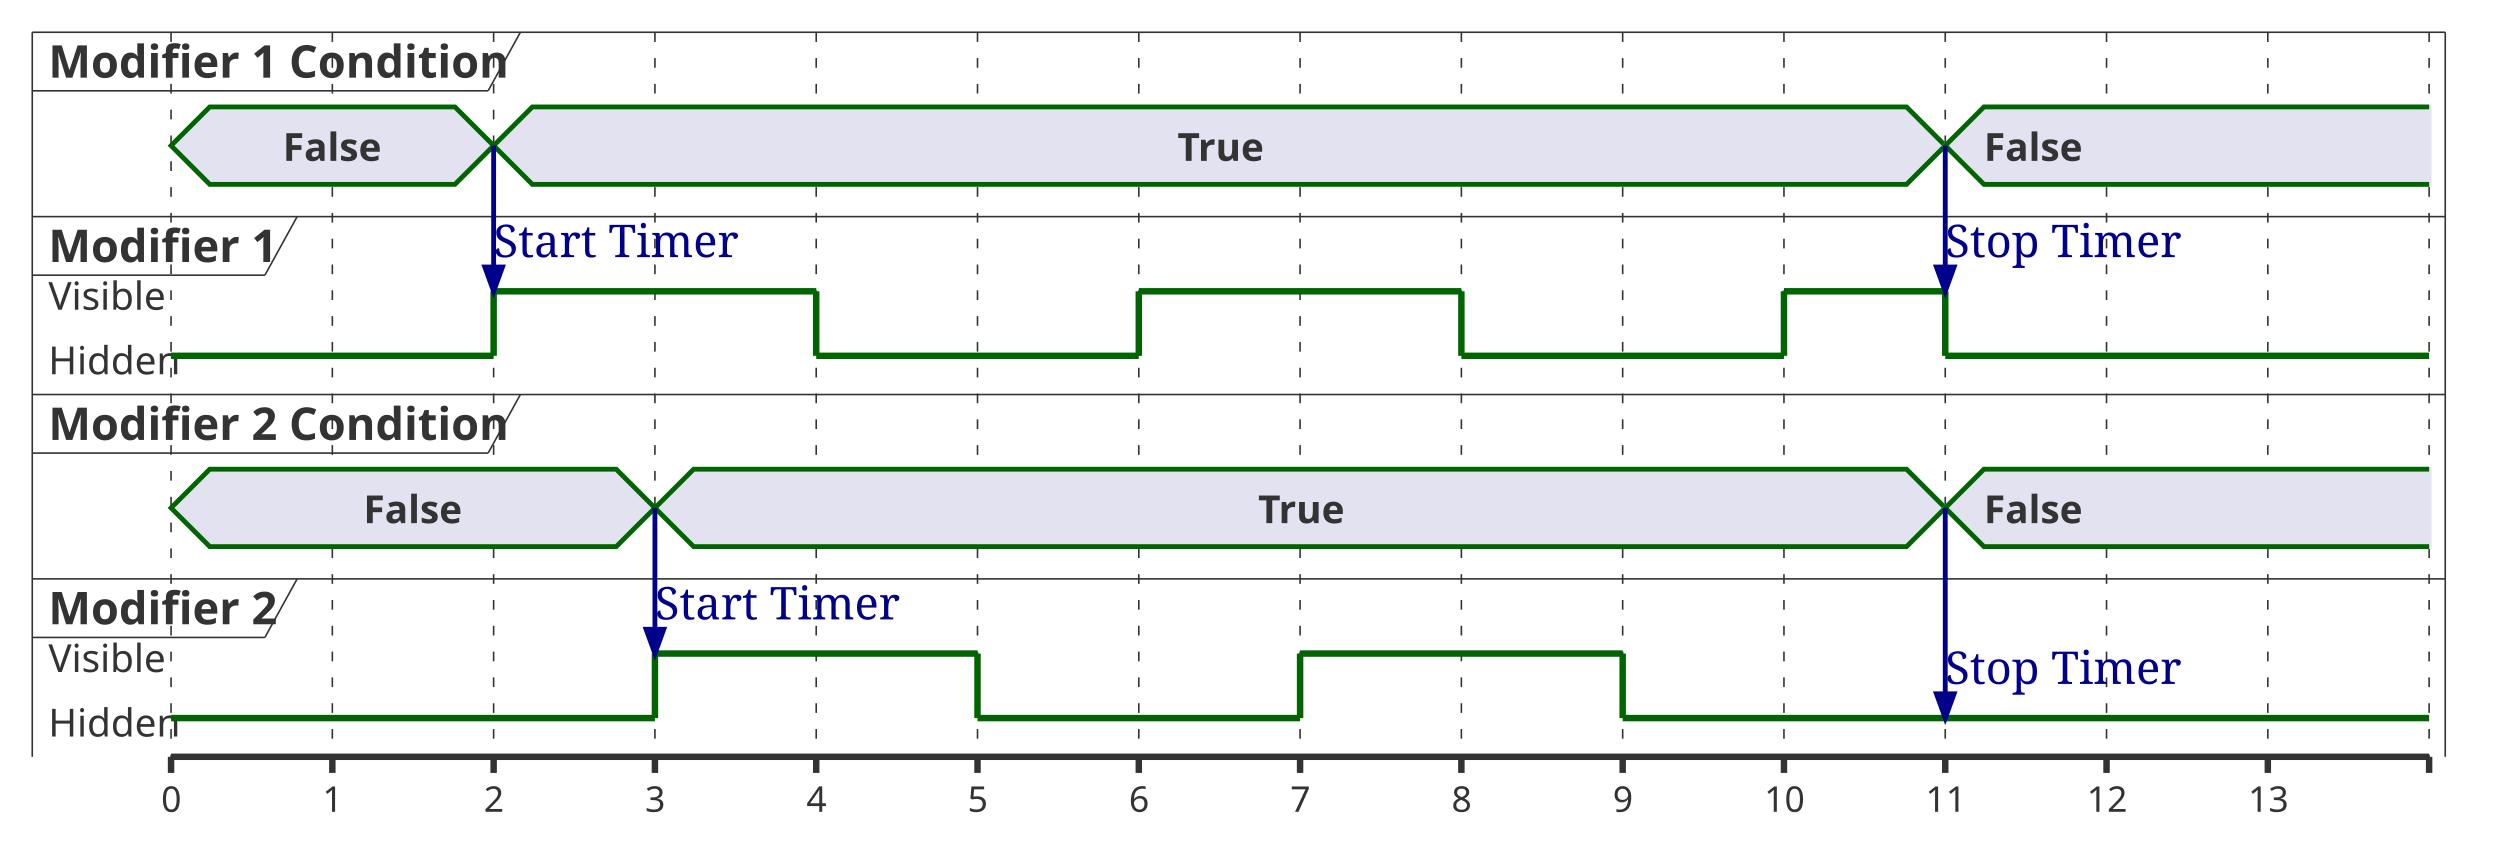
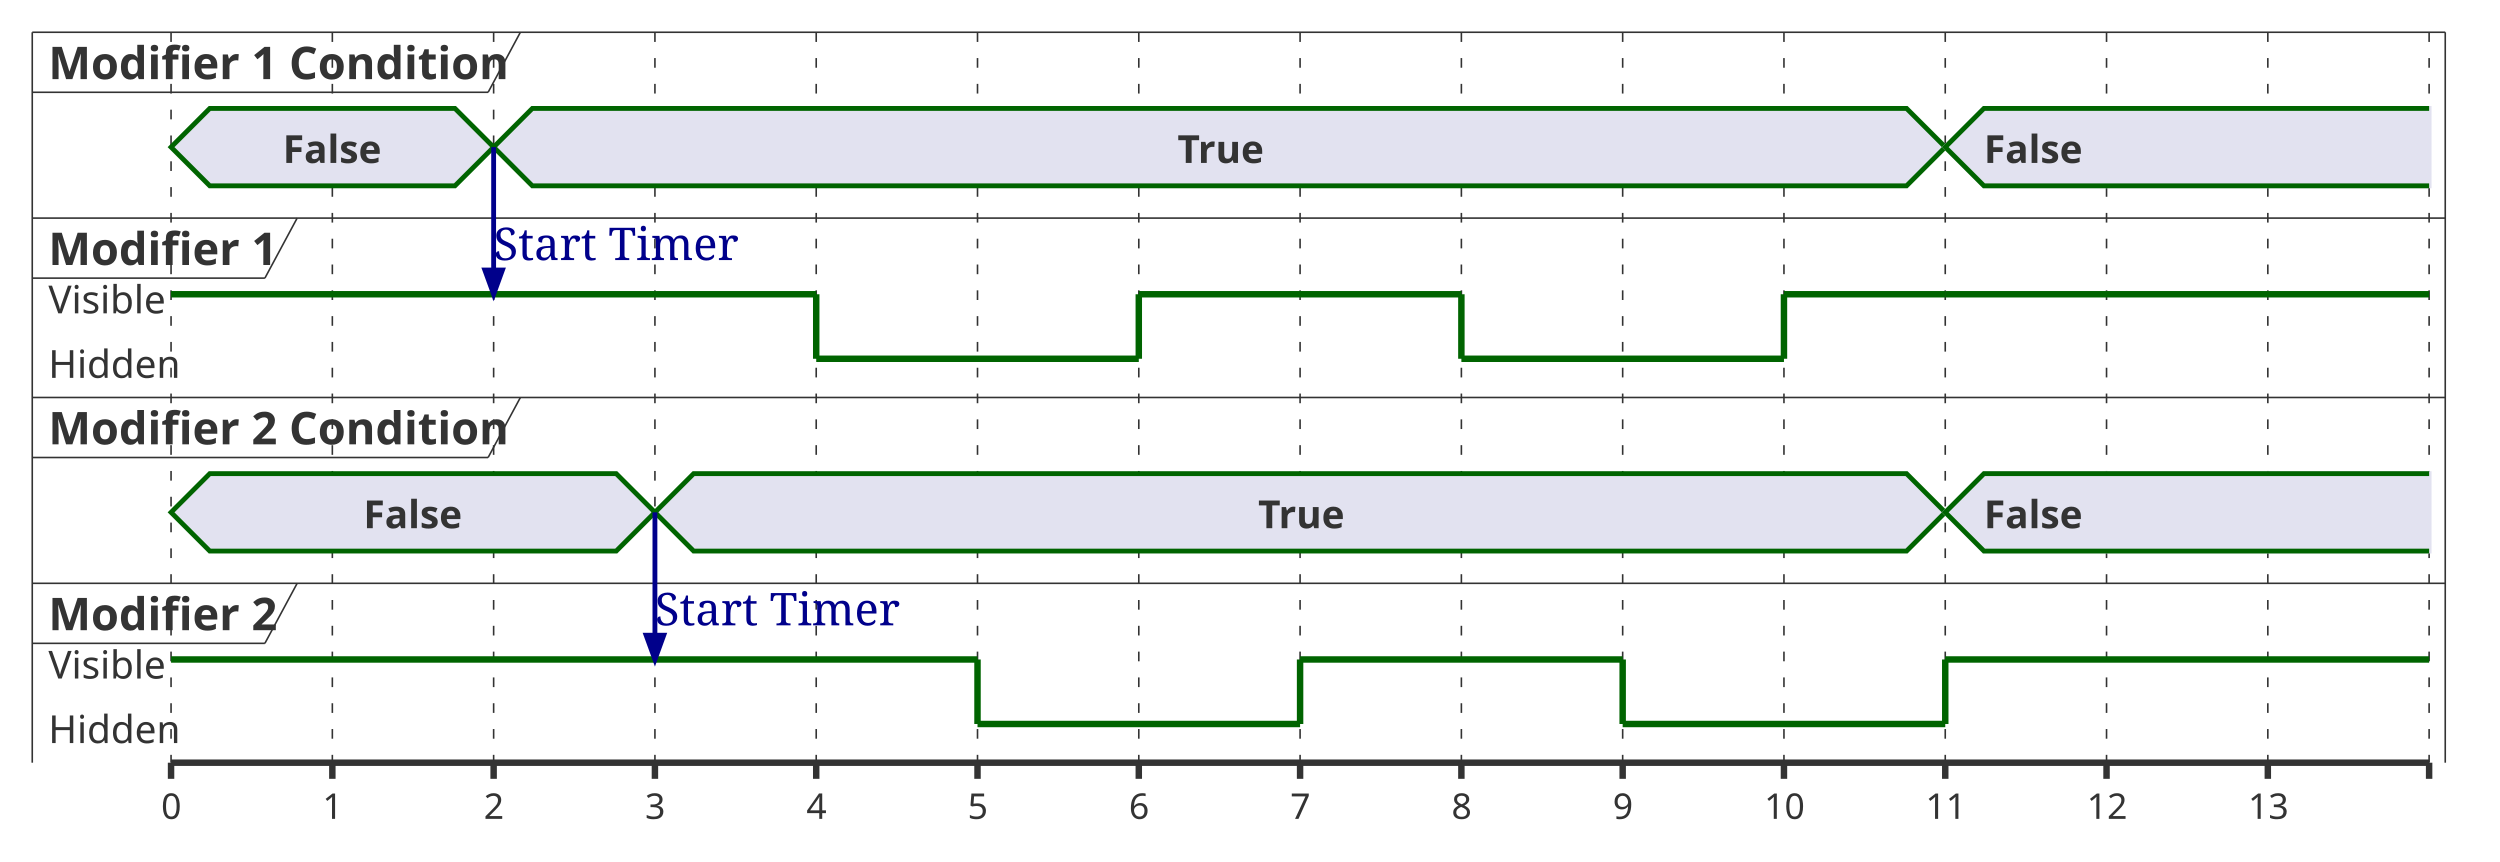
- <svg xmlns="http://www.w3.org/2000/svg" contentStyleType="text/css" data-diagram-type="TIMING" height="265px" preserveAspectRatio="none" style="width:775px;height:265px;background:#FFFFFF;" version="1.1" viewBox="0 0 775 265" width="775px" zoomAndPan="magnify">
+ <svg xmlns="http://www.w3.org/2000/svg" contentStyleType="text/css" data-diagram-type="TIMING" height="267px" preserveAspectRatio="none" style="width:775px;height:267px;background:#FFFFFF;" version="1.1" viewBox="0 0 775 267" width="775px" zoomAndPan="magnify">
  <defs />
  <g>
-     <line style="stroke:#333333;stroke-width:0.5;" x1="10" x2="10" y1="10" y2="234.606" />
-     <line style="stroke:#333333;stroke-width:0.5;" x1="758.027" x2="758.027" y1="10" y2="234.606" />
-     <line style="stroke:#333333;stroke-width:0.5;stroke-dasharray:3.0,5.0;" x1="53.027" x2="53.027" y1="10" y2="234.606" />
-     <line style="stroke:#333333;stroke-width:0.5;stroke-dasharray:3.0,5.0;" x1="103.027" x2="103.027" y1="10" y2="234.606" />
-     <line style="stroke:#333333;stroke-width:0.5;stroke-dasharray:3.0,5.0;" x1="153.027" x2="153.027" y1="10" y2="234.606" />
-     <line style="stroke:#333333;stroke-width:0.5;stroke-dasharray:3.0,5.0;" x1="203.027" x2="203.027" y1="10" y2="234.606" />
-     <line style="stroke:#333333;stroke-width:0.5;stroke-dasharray:3.0,5.0;" x1="253.027" x2="253.027" y1="10" y2="234.606" />
-     <line style="stroke:#333333;stroke-width:0.5;stroke-dasharray:3.0,5.0;" x1="303.027" x2="303.027" y1="10" y2="234.606" />
-     <line style="stroke:#333333;stroke-width:0.5;stroke-dasharray:3.0,5.0;" x1="353.027" x2="353.027" y1="10" y2="234.606" />
-     <line style="stroke:#333333;stroke-width:0.5;stroke-dasharray:3.0,5.0;" x1="403.027" x2="403.027" y1="10" y2="234.606" />
-     <line style="stroke:#333333;stroke-width:0.5;stroke-dasharray:3.0,5.0;" x1="453.027" x2="453.027" y1="10" y2="234.606" />
-     <line style="stroke:#333333;stroke-width:0.5;stroke-dasharray:3.0,5.0;" x1="503.027" x2="503.027" y1="10" y2="234.606" />
-     <line style="stroke:#333333;stroke-width:0.5;stroke-dasharray:3.0,5.0;" x1="553.027" x2="553.027" y1="10" y2="234.606" />
-     <line style="stroke:#333333;stroke-width:0.5;stroke-dasharray:3.0,5.0;" x1="603.027" x2="603.027" y1="10" y2="234.606" />
-     <line style="stroke:#333333;stroke-width:0.5;stroke-dasharray:3.0,5.0;" x1="653.027" x2="653.027" y1="10" y2="234.606" />
-     <line style="stroke:#333333;stroke-width:0.5;stroke-dasharray:3.0,5.0;" x1="703.027" x2="703.027" y1="10" y2="234.606" />
-     <line style="stroke:#333333;stroke-width:0.5;stroke-dasharray:3.0,5.0;" x1="753.027" x2="753.027" y1="10" y2="234.606" />
+     <line style="stroke:#333333;stroke-width:0.5;" x1="10" x2="10" y1="10" y2="236.438" />
+     <line style="stroke:#333333;stroke-width:0.5;" x1="758.027" x2="758.027" y1="10" y2="236.438" />
+     <line style="stroke:#333333;stroke-width:0.5;stroke-dasharray:3.0,5.0;" x1="53.027" x2="53.027" y1="10" y2="236.438" />
+     <line style="stroke:#333333;stroke-width:0.5;stroke-dasharray:3.0,5.0;" x1="103.027" x2="103.027" y1="10" y2="236.438" />
+     <line style="stroke:#333333;stroke-width:0.5;stroke-dasharray:3.0,5.0;" x1="153.027" x2="153.027" y1="10" y2="236.438" />
+     <line style="stroke:#333333;stroke-width:0.5;stroke-dasharray:3.0,5.0;" x1="203.027" x2="203.027" y1="10" y2="236.438" />
+     <line style="stroke:#333333;stroke-width:0.5;stroke-dasharray:3.0,5.0;" x1="253.027" x2="253.027" y1="10" y2="236.438" />
+     <line style="stroke:#333333;stroke-width:0.5;stroke-dasharray:3.0,5.0;" x1="303.027" x2="303.027" y1="10" y2="236.438" />
+     <line style="stroke:#333333;stroke-width:0.5;stroke-dasharray:3.0,5.0;" x1="353.027" x2="353.027" y1="10" y2="236.438" />
+     <line style="stroke:#333333;stroke-width:0.5;stroke-dasharray:3.0,5.0;" x1="403.027" x2="403.027" y1="10" y2="236.438" />
+     <line style="stroke:#333333;stroke-width:0.5;stroke-dasharray:3.0,5.0;" x1="453.027" x2="453.027" y1="10" y2="236.438" />
+     <line style="stroke:#333333;stroke-width:0.5;stroke-dasharray:3.0,5.0;" x1="503.027" x2="503.027" y1="10" y2="236.438" />
+     <line style="stroke:#333333;stroke-width:0.5;stroke-dasharray:3.0,5.0;" x1="553.027" x2="553.027" y1="10" y2="236.438" />
+     <line style="stroke:#333333;stroke-width:0.5;stroke-dasharray:3.0,5.0;" x1="603.027" x2="603.027" y1="10" y2="236.438" />
+     <line style="stroke:#333333;stroke-width:0.5;stroke-dasharray:3.0,5.0;" x1="653.027" x2="653.027" y1="10" y2="236.438" />
+     <line style="stroke:#333333;stroke-width:0.5;stroke-dasharray:3.0,5.0;" x1="703.027" x2="703.027" y1="10" y2="236.438" />
+     <line style="stroke:#333333;stroke-width:0.5;stroke-dasharray:3.0,5.0;" x1="753.027" x2="753.027" y1="10" y2="236.438" />
    <line style="stroke:#333333;stroke-width:0.5;" x1="10" x2="758.027" y1="10" y2="10" />
-     <text fill="#333333" font-family="sans-serif" font-size="14" font-weight="bold" lengthAdjust="spacing" textLength="135.317" x="15" y="24.075">Modifier 1 Condition</text>
-     <line style="stroke:#333333;stroke-width:0.5;" x1="10" x2="151.317" y1="28.151" y2="28.151" />
-     <line style="stroke:#333333;stroke-width:0.5;" x1="151.317" x2="161.317" y1="28.151" y2="10" />
-     <polygon fill="#E2E2F0" points="65.027,33.151,141.027,33.151,153.027,45.151,141.027,57.151,65.027,57.151,53.027,45.151" style="stroke:#006400;stroke-width:1.5;" />
-     <polygon fill="#E2E2F0" points="165.027,33.151,591.027,33.151,603.027,45.151,591.027,57.151,165.027,57.151,153.027,45.151" style="stroke:#006400;stroke-width:1.5;" />
-     <polygon fill="#E2E2F0" points="615.027,33.151,753.027,33.151,753.027,57.151,615.027,57.151,603.027,45.151" style="stroke:#E2E2F0;stroke-width:1.5;" />
-     <path d="M753.027,33.151 L615.027,33.151 L603.027,45.151 L615.027,57.151 L753.027,57.151" fill="#E2E2F0" style="stroke:#006400;stroke-width:1.5;" />
-     <text fill="#333333" font-family="sans-serif" font-size="12" font-weight="bold" lengthAdjust="spacing" textLength="30.686" x="87.685" y="49.865">False</text>
-     <text fill="#333333" font-family="sans-serif" font-size="12" font-weight="bold" lengthAdjust="spacing" textLength="26.004" x="365.025" y="49.865">True</text>
-     <text fill="#333333" font-family="sans-serif" font-size="12" font-weight="bold" lengthAdjust="spacing" textLength="30.686" x="615.027" y="49.865">False</text>
-     <line style="stroke:#333333;stroke-width:0.5;" x1="10" x2="758.027" y1="67.151" y2="67.151" />
-     <text fill="#333333" font-family="sans-serif" font-size="14" font-weight="bold" lengthAdjust="spacing" textLength="66.117" x="15" y="81.227">Modifier 1</text>
-     <line style="stroke:#333333;stroke-width:0.5;" x1="10" x2="82.117" y1="85.303" y2="85.303" />
-     <line style="stroke:#333333;stroke-width:0.5;" x1="82.117" x2="92.117" y1="85.303" y2="67.151" />
-     <text fill="#333333" font-family="sans-serif" font-size="12" lengthAdjust="spacing" textLength="38.027" x="15" y="116.017">Hidden</text>
-     <text fill="#333333" font-family="sans-serif" font-size="12" lengthAdjust="spacing" textLength="35.35" x="15" y="96.017">Visible</text>
-     <line style="stroke:#006400;stroke-width:2;" x1="53.027" x2="153.027" y1="110.303" y2="110.303" />
-     <line style="stroke:#006400;stroke-width:2;" x1="153.027" x2="253.027" y1="90.303" y2="90.303" />
-     <line style="stroke:#006400;stroke-width:2;" x1="253.027" x2="353.027" y1="110.303" y2="110.303" />
-     <line style="stroke:#006400;stroke-width:2;" x1="353.027" x2="453.027" y1="90.303" y2="90.303" />
-     <line style="stroke:#006400;stroke-width:2;" x1="453.027" x2="553.027" y1="110.303" y2="110.303" />
-     <line style="stroke:#006400;stroke-width:2;" x1="553.027" x2="603.027" y1="90.303" y2="90.303" />
-     <line style="stroke:#006400;stroke-width:2;" x1="603.027" x2="753.027" y1="110.303" y2="110.303" />
-     <line style="stroke:#006400;stroke-width:2;" x1="153.027" x2="153.027" y1="90.303" y2="110.303" />
-     <line style="stroke:#006400;stroke-width:2;" x1="253.027" x2="253.027" y1="90.303" y2="110.303" />
-     <line style="stroke:#006400;stroke-width:2;" x1="353.027" x2="353.027" y1="90.303" y2="110.303" />
-     <line style="stroke:#006400;stroke-width:2;" x1="453.027" x2="453.027" y1="90.303" y2="110.303" />
-     <line style="stroke:#006400;stroke-width:2;" x1="553.027" x2="553.027" y1="90.303" y2="110.303" />
-     <line style="stroke:#006400;stroke-width:2;" x1="603.027" x2="603.027" y1="90.303" y2="110.303" />
-     <line style="stroke:#333333;stroke-width:0.5;" x1="10" x2="758.027" y1="122.303" y2="122.303" />
-     <text fill="#333333" font-family="sans-serif" font-size="14" font-weight="bold" lengthAdjust="spacing" textLength="135.317" x="15" y="136.378">Modifier 2 Condition</text>
-     <line style="stroke:#333333;stroke-width:0.5;" x1="10" x2="151.317" y1="140.454" y2="140.454" />
-     <line style="stroke:#333333;stroke-width:0.5;" x1="151.317" x2="161.317" y1="140.454" y2="122.303" />
-     <polygon fill="#E2E2F0" points="65.027,145.454,191.027,145.454,203.027,157.454,191.027,169.454,65.027,169.454,53.027,157.454" style="stroke:#006400;stroke-width:1.5;" />
-     <polygon fill="#E2E2F0" points="215.027,145.454,591.027,145.454,603.027,157.454,591.027,169.454,215.027,169.454,203.027,157.454" style="stroke:#006400;stroke-width:1.5;" />
-     <polygon fill="#E2E2F0" points="615.027,145.454,753.027,145.454,753.027,169.454,615.027,169.454,603.027,157.454" style="stroke:#E2E2F0;stroke-width:1.5;" />
-     <path d="M753.027,145.454 L615.027,145.454 L603.027,157.454 L615.027,169.454 L753.027,169.454" fill="#E2E2F0" style="stroke:#006400;stroke-width:1.5;" />
-     <text fill="#333333" font-family="sans-serif" font-size="12" font-weight="bold" lengthAdjust="spacing" textLength="30.686" x="112.685" y="162.168">False</text>
-     <text fill="#333333" font-family="sans-serif" font-size="12" font-weight="bold" lengthAdjust="spacing" textLength="26.004" x="390.025" y="162.168">True</text>
-     <text fill="#333333" font-family="sans-serif" font-size="12" font-weight="bold" lengthAdjust="spacing" textLength="30.686" x="615.027" y="162.168">False</text>
-     <line style="stroke:#333333;stroke-width:0.5;" x1="10" x2="758.027" y1="179.454" y2="179.454" />
-     <text fill="#333333" font-family="sans-serif" font-size="14" font-weight="bold" lengthAdjust="spacing" textLength="66.117" x="15" y="193.529">Modifier 2</text>
-     <line style="stroke:#333333;stroke-width:0.5;" x1="10" x2="82.117" y1="197.606" y2="197.606" />
-     <line style="stroke:#333333;stroke-width:0.5;" x1="82.117" x2="92.117" y1="197.606" y2="179.454" />
-     <text fill="#333333" font-family="sans-serif" font-size="12" lengthAdjust="spacing" textLength="38.027" x="15" y="228.319">Hidden</text>
-     <text fill="#333333" font-family="sans-serif" font-size="12" lengthAdjust="spacing" textLength="35.35" x="15" y="208.319">Visible</text>
-     <line style="stroke:#006400;stroke-width:2;" x1="53.027" x2="203.027" y1="222.606" y2="222.606" />
-     <line style="stroke:#006400;stroke-width:2;" x1="203.027" x2="303.027" y1="202.606" y2="202.606" />
-     <line style="stroke:#006400;stroke-width:2;" x1="303.027" x2="403.027" y1="222.606" y2="222.606" />
-     <line style="stroke:#006400;stroke-width:2;" x1="403.027" x2="503.027" y1="202.606" y2="202.606" />
-     <line style="stroke:#006400;stroke-width:2;" x1="503.027" x2="753.027" y1="222.606" y2="222.606" />
-     <line style="stroke:#006400;stroke-width:2;" x1="203.027" x2="203.027" y1="202.606" y2="222.606" />
-     <line style="stroke:#006400;stroke-width:2;" x1="303.027" x2="303.027" y1="202.606" y2="222.606" />
-     <line style="stroke:#006400;stroke-width:2;" x1="403.027" x2="403.027" y1="202.606" y2="222.606" />
-     <line style="stroke:#006400;stroke-width:2;" x1="503.027" x2="503.027" y1="202.606" y2="222.606" />
-     <line style="stroke:#333333;stroke-width:2;" x1="53.027" x2="53.027" y1="234.606" y2="239.606" />
-     <line style="stroke:#333333;stroke-width:2;" x1="103.027" x2="103.027" y1="234.606" y2="239.606" />
-     <line style="stroke:#333333;stroke-width:2;" x1="153.027" x2="153.027" y1="234.606" y2="239.606" />
-     <line style="stroke:#333333;stroke-width:2;" x1="203.027" x2="203.027" y1="234.606" y2="239.606" />
-     <line style="stroke:#333333;stroke-width:2;" x1="253.027" x2="253.027" y1="234.606" y2="239.606" />
-     <line style="stroke:#333333;stroke-width:2;" x1="303.027" x2="303.027" y1="234.606" y2="239.606" />
-     <line style="stroke:#333333;stroke-width:2;" x1="353.027" x2="353.027" y1="234.606" y2="239.606" />
-     <line style="stroke:#333333;stroke-width:2;" x1="403.027" x2="403.027" y1="234.606" y2="239.606" />
-     <line style="stroke:#333333;stroke-width:2;" x1="453.027" x2="453.027" y1="234.606" y2="239.606" />
-     <line style="stroke:#333333;stroke-width:2;" x1="503.027" x2="503.027" y1="234.606" y2="239.606" />
-     <line style="stroke:#333333;stroke-width:2;" x1="553.027" x2="553.027" y1="234.606" y2="239.606" />
-     <line style="stroke:#333333;stroke-width:2;" x1="603.027" x2="603.027" y1="234.606" y2="239.606" />
-     <line style="stroke:#333333;stroke-width:2;" x1="653.027" x2="653.027" y1="234.606" y2="239.606" />
-     <line style="stroke:#333333;stroke-width:2;" x1="703.027" x2="703.027" y1="234.606" y2="239.606" />
-     <line style="stroke:#333333;stroke-width:2;" x1="753.027" x2="753.027" y1="234.606" y2="239.606" />
-     <line style="stroke:#333333;stroke-width:2;" x1="53.027" x2="753.027" y1="234.606" y2="234.606" />
-     <text fill="#333333" font-family="sans-serif" font-size="11" lengthAdjust="spacing" textLength="6.118" x="49.968" y="251.665">0</text>
-     <text fill="#333333" font-family="sans-serif" font-size="11" lengthAdjust="spacing" textLength="6.118" x="99.969" y="251.665">1</text>
-     <text fill="#333333" font-family="sans-serif" font-size="11" lengthAdjust="spacing" textLength="6.118" x="149.969" y="251.665">2</text>
-     <text fill="#333333" font-family="sans-serif" font-size="11" lengthAdjust="spacing" textLength="6.118" x="199.969" y="251.665">3</text>
-     <text fill="#333333" font-family="sans-serif" font-size="11" lengthAdjust="spacing" textLength="6.118" x="249.969" y="251.665">4</text>
-     <text fill="#333333" font-family="sans-serif" font-size="11" lengthAdjust="spacing" textLength="6.118" x="299.969" y="251.665">5</text>
-     <text fill="#333333" font-family="sans-serif" font-size="11" lengthAdjust="spacing" textLength="6.118" x="349.969" y="251.665">6</text>
-     <text fill="#333333" font-family="sans-serif" font-size="11" lengthAdjust="spacing" textLength="6.118" x="399.969" y="251.665">7</text>
-     <text fill="#333333" font-family="sans-serif" font-size="11" lengthAdjust="spacing" textLength="6.118" x="449.969" y="251.665">8</text>
-     <text fill="#333333" font-family="sans-serif" font-size="11" lengthAdjust="spacing" textLength="6.118" x="499.969" y="251.665">9</text>
-     <text fill="#333333" font-family="sans-serif" font-size="11" lengthAdjust="spacing" textLength="12.235" x="546.91" y="251.665">10</text>
-     <text fill="#333333" font-family="sans-serif" font-size="11" lengthAdjust="spacing" textLength="12.235" x="596.91" y="251.665">11</text>
-     <text fill="#333333" font-family="sans-serif" font-size="11" lengthAdjust="spacing" textLength="12.235" x="646.91" y="251.665">12</text>
-     <text fill="#333333" font-family="sans-serif" font-size="11" lengthAdjust="spacing" textLength="12.235" x="696.91" y="251.665">13</text>
-     <line style="stroke:#00008B;stroke-width:1.5;" x1="153.027" x2="153.027" y1="45.151" y2="90.303" />
-     <polygon fill="#00008B" points="150.291,82.785,155.763,82.785,153.027,90.303" style="stroke:#00008B;stroke-width:1.5;" />
-     <text fill="#00008B" font-family="Serif" font-size="14" lengthAdjust="spacing" textLength="64.148" x="153.027" y="79.709">Start Timer</text>
-     <line style="stroke:#00008B;stroke-width:1.5;" x1="603.027" x2="603.027" y1="45.151" y2="90.303" />
-     <polygon fill="#00008B" points="600.291,82.785,605.764,82.785,603.027,90.303" style="stroke:#00008B;stroke-width:1.5;" />
-     <text fill="#00008B" font-family="Serif" font-size="14" lengthAdjust="spacing" textLength="63.383" x="603.027" y="79.709">Stop Timer</text>
-     <line style="stroke:#00008B;stroke-width:1.5;" x1="203.027" x2="203.027" y1="157.454" y2="202.606" />
-     <polygon fill="#00008B" points="200.291,195.088,205.763,195.088,203.027,202.606" style="stroke:#00008B;stroke-width:1.5;" />
-     <text fill="#00008B" font-family="Serif" font-size="14" lengthAdjust="spacing" textLength="64.148" x="203.027" y="192.012">Start Timer</text>
-     <line style="stroke:#00008B;stroke-width:1.5;" x1="603.027" x2="603.027" y1="157.454" y2="222.606" />
-     <polygon fill="#00008B" points="600.291,215.088,605.764,215.088,603.027,222.606" style="stroke:#00008B;stroke-width:1.5;" />
-     <text fill="#00008B" font-family="Serif" font-size="14" lengthAdjust="spacing" textLength="63.383" x="603.027" y="212.012">Stop Timer</text>
+     <text fill="#333333" font-family="sans-serif" font-size="14" font-weight="bold" lengthAdjust="spacing" textLength="135.317" x="15" y="24.533">Modifier 1 Condition</text>
+     <line style="stroke:#333333;stroke-width:0.5;" x1="10" x2="151.317" y1="28.609" y2="28.609" />
+     <line style="stroke:#333333;stroke-width:0.5;" x1="151.317" x2="161.317" y1="28.609" y2="10" />
+     <polygon fill="#E2E2F0" points="65.027,33.609,141.027,33.609,153.027,45.609,141.027,57.609,65.027,57.609,53.027,45.609" style="stroke:#006400;stroke-width:1.5;" />
+     <polygon fill="#E2E2F0" points="165.027,33.609,591.027,33.609,603.027,45.609,591.027,57.609,165.027,57.609,153.027,45.609" style="stroke:#006400;stroke-width:1.5;" />
+     <polygon fill="#E2E2F0" points="615.027,33.609,753.027,33.609,753.027,57.609,615.027,57.609,603.027,45.609" style="stroke:#E2E2F0;stroke-width:1.5;" />
+     <path d="M753.027,33.609 L615.027,33.609 L603.027,45.609 L615.027,57.609 L753.027,57.609" fill="#E2E2F0" style="stroke:#006400;stroke-width:1.5;" />
+     <text fill="#333333" font-family="sans-serif" font-size="12" font-weight="bold" lengthAdjust="spacing" textLength="30.686" x="87.685" y="50.52">False</text>
+     <text fill="#333333" font-family="sans-serif" font-size="12" font-weight="bold" lengthAdjust="spacing" textLength="26.004" x="365.025" y="50.52">True</text>
+     <text fill="#333333" font-family="sans-serif" font-size="12" font-weight="bold" lengthAdjust="spacing" textLength="30.686" x="615.027" y="50.52">False</text>
+     <line style="stroke:#333333;stroke-width:0.5;" x1="10" x2="758.027" y1="67.609" y2="67.609" />
+     <text fill="#333333" font-family="sans-serif" font-size="14" font-weight="bold" lengthAdjust="spacing" textLength="66.117" x="15" y="82.143">Modifier 1</text>
+     <line style="stroke:#333333;stroke-width:0.5;" x1="10" x2="82.117" y1="86.219" y2="86.219" />
+     <line style="stroke:#333333;stroke-width:0.5;" x1="82.117" x2="92.117" y1="86.219" y2="67.609" />
+     <text fill="#333333" font-family="sans-serif" font-size="12" lengthAdjust="spacing" textLength="38.027" x="15" y="117.129">Hidden</text>
+     <text fill="#333333" font-family="sans-serif" font-size="12" lengthAdjust="spacing" textLength="35.35" x="15" y="97.129">Visible</text>
+     <line style="stroke:#006400;stroke-width:2;" x1="53.027" x2="153.027" y1="91.219" y2="91.219" />
+     <line style="stroke:#006400;stroke-width:2;" x1="153.027" x2="253.027" y1="91.219" y2="91.219" />
+     <line style="stroke:#006400;stroke-width:2;" x1="253.027" x2="353.027" y1="111.219" y2="111.219" />
+     <line style="stroke:#006400;stroke-width:2;" x1="353.027" x2="453.027" y1="91.219" y2="91.219" />
+     <line style="stroke:#006400;stroke-width:2;" x1="453.027" x2="553.027" y1="111.219" y2="111.219" />
+     <line style="stroke:#006400;stroke-width:2;" x1="553.027" x2="603.027" y1="91.219" y2="91.219" />
+     <line style="stroke:#006400;stroke-width:2;" x1="603.027" x2="753.027" y1="91.219" y2="91.219" />
+     <line style="stroke:#006400;stroke-width:2;" x1="153.027" x2="153.027" y1="91.219" y2="91.219" />
+     <line style="stroke:#006400;stroke-width:2;" x1="253.027" x2="253.027" y1="91.219" y2="111.219" />
+     <line style="stroke:#006400;stroke-width:2;" x1="353.027" x2="353.027" y1="91.219" y2="111.219" />
+     <line style="stroke:#006400;stroke-width:2;" x1="453.027" x2="453.027" y1="91.219" y2="111.219" />
+     <line style="stroke:#006400;stroke-width:2;" x1="553.027" x2="553.027" y1="91.219" y2="111.219" />
+     <line style="stroke:#006400;stroke-width:2;" x1="603.027" x2="603.027" y1="91.219" y2="91.219" />
+     <line style="stroke:#333333;stroke-width:0.5;" x1="10" x2="758.027" y1="123.219" y2="123.219" />
+     <text fill="#333333" font-family="sans-serif" font-size="14" font-weight="bold" lengthAdjust="spacing" textLength="135.317" x="15" y="137.752">Modifier 2 Condition</text>
+     <line style="stroke:#333333;stroke-width:0.5;" x1="10" x2="151.317" y1="141.828" y2="141.828" />
+     <line style="stroke:#333333;stroke-width:0.5;" x1="151.317" x2="161.317" y1="141.828" y2="123.219" />
+     <polygon fill="#E2E2F0" points="65.027,146.828,191.027,146.828,203.027,158.828,191.027,170.828,65.027,170.828,53.027,158.828" style="stroke:#006400;stroke-width:1.5;" />
+     <polygon fill="#E2E2F0" points="215.027,146.828,591.027,146.828,603.027,158.828,591.027,170.828,215.027,170.828,203.027,158.828" style="stroke:#006400;stroke-width:1.5;" />
+     <polygon fill="#E2E2F0" points="615.027,146.828,753.027,146.828,753.027,170.828,615.027,170.828,603.027,158.828" style="stroke:#E2E2F0;stroke-width:1.5;" />
+     <path d="M753.027,146.828 L615.027,146.828 L603.027,158.828 L615.027,170.828 L753.027,170.828" fill="#E2E2F0" style="stroke:#006400;stroke-width:1.5;" />
+     <text fill="#333333" font-family="sans-serif" font-size="12" font-weight="bold" lengthAdjust="spacing" textLength="30.686" x="112.685" y="163.738">False</text>
+     <text fill="#333333" font-family="sans-serif" font-size="12" font-weight="bold" lengthAdjust="spacing" textLength="26.004" x="390.025" y="163.738">True</text>
+     <text fill="#333333" font-family="sans-serif" font-size="12" font-weight="bold" lengthAdjust="spacing" textLength="30.686" x="615.027" y="163.738">False</text>
+     <line style="stroke:#333333;stroke-width:0.5;" x1="10" x2="758.027" y1="180.828" y2="180.828" />
+     <text fill="#333333" font-family="sans-serif" font-size="14" font-weight="bold" lengthAdjust="spacing" textLength="66.117" x="15" y="195.361">Modifier 2</text>
+     <line style="stroke:#333333;stroke-width:0.5;" x1="10" x2="82.117" y1="199.438" y2="199.438" />
+     <line style="stroke:#333333;stroke-width:0.5;" x1="82.117" x2="92.117" y1="199.438" y2="180.828" />
+     <text fill="#333333" font-family="sans-serif" font-size="12" lengthAdjust="spacing" textLength="38.027" x="15" y="230.348">Hidden</text>
+     <text fill="#333333" font-family="sans-serif" font-size="12" lengthAdjust="spacing" textLength="35.35" x="15" y="210.348">Visible</text>
+     <line style="stroke:#006400;stroke-width:2;" x1="53.027" x2="203.027" y1="204.438" y2="204.438" />
+     <line style="stroke:#006400;stroke-width:2;" x1="203.027" x2="303.027" y1="204.438" y2="204.438" />
+     <line style="stroke:#006400;stroke-width:2;" x1="303.027" x2="403.027" y1="224.438" y2="224.438" />
+     <line style="stroke:#006400;stroke-width:2;" x1="403.027" x2="503.027" y1="204.438" y2="204.438" />
+     <line style="stroke:#006400;stroke-width:2;" x1="503.027" x2="603.027" y1="224.438" y2="224.438" />
+     <line style="stroke:#006400;stroke-width:2;" x1="603.027" x2="753.027" y1="204.438" y2="204.438" />
+     <line style="stroke:#006400;stroke-width:2;" x1="203.027" x2="203.027" y1="204.438" y2="204.438" />
+     <line style="stroke:#006400;stroke-width:2;" x1="303.027" x2="303.027" y1="204.438" y2="224.438" />
+     <line style="stroke:#006400;stroke-width:2;" x1="403.027" x2="403.027" y1="204.438" y2="224.438" />
+     <line style="stroke:#006400;stroke-width:2;" x1="503.027" x2="503.027" y1="204.438" y2="224.438" />
+     <line style="stroke:#006400;stroke-width:2;" x1="603.027" x2="603.027" y1="204.438" y2="224.438" />
+     <line style="stroke:#333333;stroke-width:2;" x1="53.027" x2="53.027" y1="236.438" y2="241.438" />
+     <line style="stroke:#333333;stroke-width:2;" x1="103.027" x2="103.027" y1="236.438" y2="241.438" />
+     <line style="stroke:#333333;stroke-width:2;" x1="153.027" x2="153.027" y1="236.438" y2="241.438" />
+     <line style="stroke:#333333;stroke-width:2;" x1="203.027" x2="203.027" y1="236.438" y2="241.438" />
+     <line style="stroke:#333333;stroke-width:2;" x1="253.027" x2="253.027" y1="236.438" y2="241.438" />
+     <line style="stroke:#333333;stroke-width:2;" x1="303.027" x2="303.027" y1="236.438" y2="241.438" />
+     <line style="stroke:#333333;stroke-width:2;" x1="353.027" x2="353.027" y1="236.438" y2="241.438" />
+     <line style="stroke:#333333;stroke-width:2;" x1="403.027" x2="403.027" y1="236.438" y2="241.438" />
+     <line style="stroke:#333333;stroke-width:2;" x1="453.027" x2="453.027" y1="236.438" y2="241.438" />
+     <line style="stroke:#333333;stroke-width:2;" x1="503.027" x2="503.027" y1="236.438" y2="241.438" />
+     <line style="stroke:#333333;stroke-width:2;" x1="553.027" x2="553.027" y1="236.438" y2="241.438" />
+     <line style="stroke:#333333;stroke-width:2;" x1="603.027" x2="603.027" y1="236.438" y2="241.438" />
+     <line style="stroke:#333333;stroke-width:2;" x1="653.027" x2="653.027" y1="236.438" y2="241.438" />
+     <line style="stroke:#333333;stroke-width:2;" x1="703.027" x2="703.027" y1="236.438" y2="241.438" />
+     <line style="stroke:#333333;stroke-width:2;" x1="753.027" x2="753.027" y1="236.438" y2="241.438" />
+     <line style="stroke:#333333;stroke-width:2;" x1="53.027" x2="753.027" y1="236.438" y2="236.438" />
+     <text fill="#333333" font-family="sans-serif" font-size="11" lengthAdjust="spacing" textLength="6.118" x="49.968" y="253.856">0</text>
+     <text fill="#333333" font-family="sans-serif" font-size="11" lengthAdjust="spacing" textLength="6.118" x="99.969" y="253.856">1</text>
+     <text fill="#333333" font-family="sans-serif" font-size="11" lengthAdjust="spacing" textLength="6.118" x="149.969" y="253.856">2</text>
+     <text fill="#333333" font-family="sans-serif" font-size="11" lengthAdjust="spacing" textLength="6.118" x="199.969" y="253.856">3</text>
+     <text fill="#333333" font-family="sans-serif" font-size="11" lengthAdjust="spacing" textLength="6.118" x="249.969" y="253.856">4</text>
+     <text fill="#333333" font-family="sans-serif" font-size="11" lengthAdjust="spacing" textLength="6.118" x="299.969" y="253.856">5</text>
+     <text fill="#333333" font-family="sans-serif" font-size="11" lengthAdjust="spacing" textLength="6.118" x="349.969" y="253.856">6</text>
+     <text fill="#333333" font-family="sans-serif" font-size="11" lengthAdjust="spacing" textLength="6.118" x="399.969" y="253.856">7</text>
+     <text fill="#333333" font-family="sans-serif" font-size="11" lengthAdjust="spacing" textLength="6.118" x="449.969" y="253.856">8</text>
+     <text fill="#333333" font-family="sans-serif" font-size="11" lengthAdjust="spacing" textLength="6.118" x="499.969" y="253.856">9</text>
+     <text fill="#333333" font-family="sans-serif" font-size="11" lengthAdjust="spacing" textLength="12.235" x="546.91" y="253.856">10</text>
+     <text fill="#333333" font-family="sans-serif" font-size="11" lengthAdjust="spacing" textLength="12.235" x="596.91" y="253.856">11</text>
+     <text fill="#333333" font-family="sans-serif" font-size="11" lengthAdjust="spacing" textLength="12.235" x="646.91" y="253.856">12</text>
+     <text fill="#333333" font-family="sans-serif" font-size="11" lengthAdjust="spacing" textLength="12.235" x="696.91" y="253.856">13</text>
+     <line style="stroke:#00008B;stroke-width:1.5;" x1="153.027" x2="153.027" y1="45.609" y2="91.219" />
+     <polygon fill="#00008B" points="150.291,83.701,155.763,83.701,153.027,91.219" style="stroke:#00008B;stroke-width:1.5;" />
+     <text fill="#00008B" font-family="Serif" font-size="14" lengthAdjust="spacing" textLength="64.148" x="153.027" y="80.625">Start Timer</text>
+     <line style="stroke:#00008B;stroke-width:1.5;" x1="203.027" x2="203.027" y1="158.828" y2="204.438" />
+     <polygon fill="#00008B" points="200.291,196.92,205.763,196.92,203.027,204.438" style="stroke:#00008B;stroke-width:1.5;" />
+     <text fill="#00008B" font-family="Serif" font-size="14" lengthAdjust="spacing" textLength="64.148" x="203.027" y="193.844">Start Timer</text>
  </g>
</svg>
